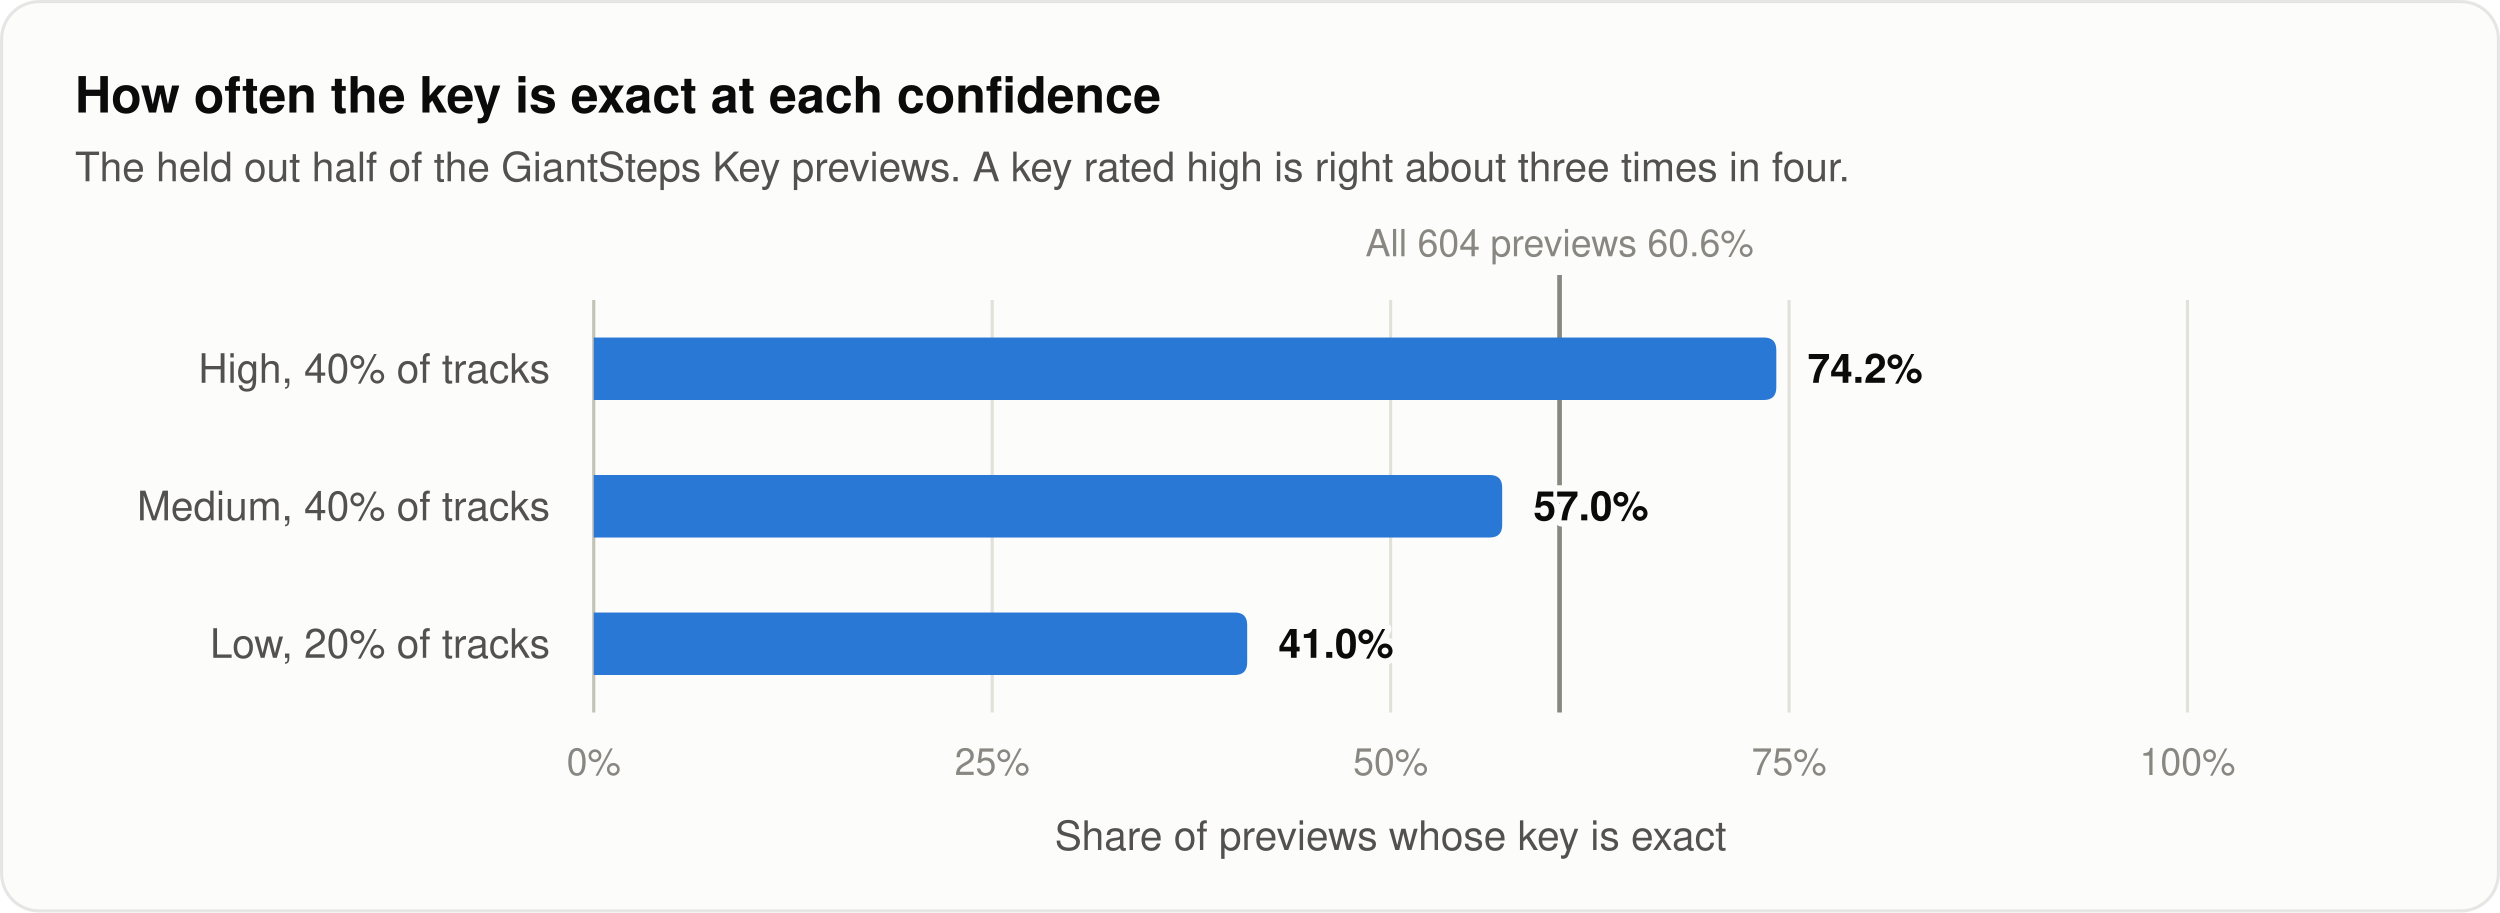
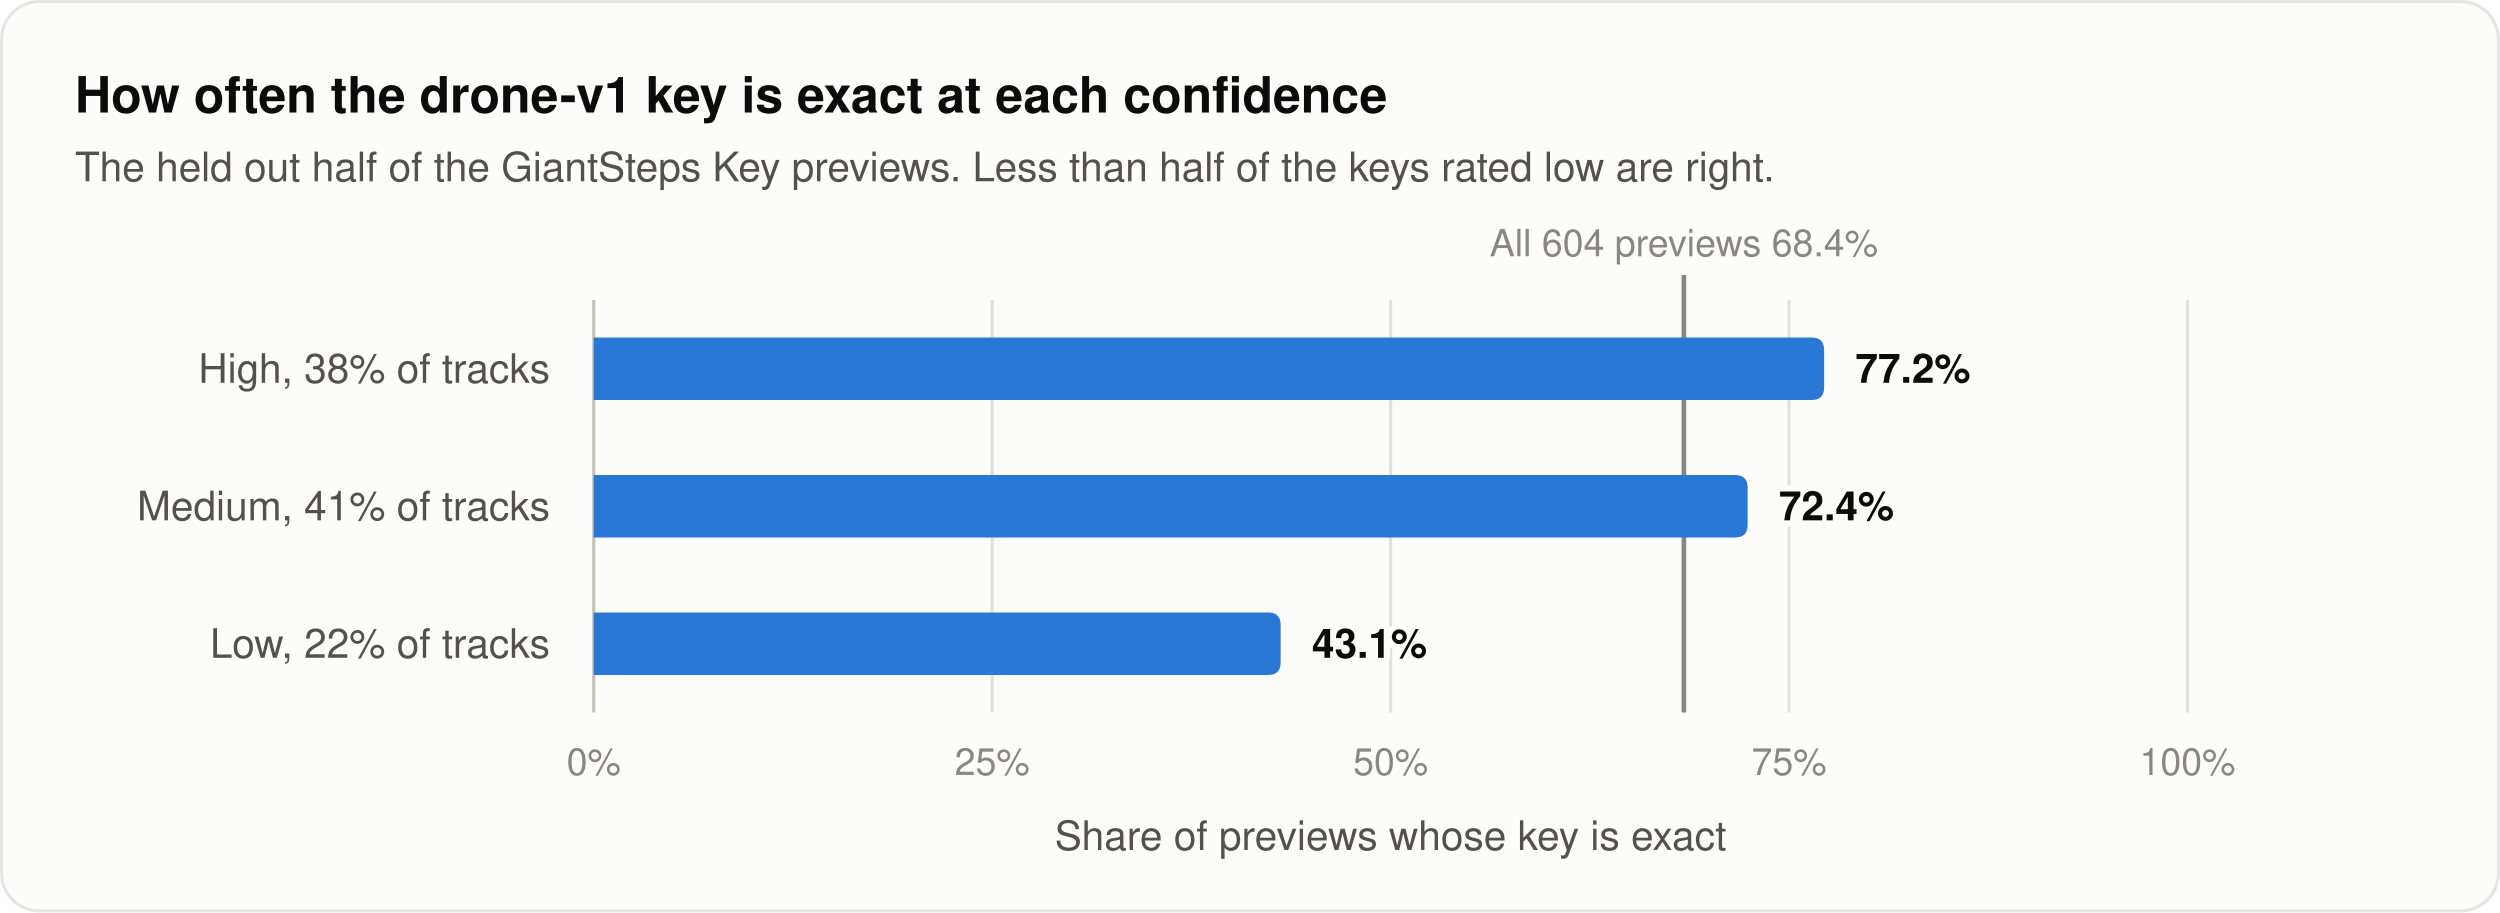
<svg xmlns="http://www.w3.org/2000/svg" width="800" height="292" viewBox="0 0 800 292" role="img" aria-labelledby="chart-title chart-desc" font-family="system-ui, -apple-system, &quot;Segoe UI&quot;, Helvetica, Arial, sans-serif">
  <style>
.surface { fill: #fcfcfb; stroke: rgba(11,11,11,0.10); }
.title { fill: #0b0b0b; font-size: 16px; font-weight: 600; }
.subtitle { fill: #52514e; font-size: 13px; }
.label { fill: #52514e; font-size: 13px; }
.value { fill: #0b0b0b; font-size: 13px; font-weight: 600; }
.tick { fill: #898781; font-size: 12px; font-variant-numeric: tabular-nums; }
.grid { stroke: #e1e0d9; stroke-width: 1; fill: none; }
.axis { stroke: #c3c2b7; stroke-width: 1; fill: none; }
.reference { stroke: #898781; stroke-width: 1.5; fill: none; }
.bracket { stroke: #52514e; stroke-width: 1.5; fill: none; }
.connector { stroke: #c3c2b7; stroke-width: 2; fill: none; stroke-linecap: round; }
.series-fill { fill: #2a78d6; }
.series-1-fill { fill: #2a78d6; }
.series-2-fill { fill: #eb6834; }
.ring { stroke: #fcfcfb; stroke-width: 2; }
.halo { stroke: #fcfcfb; stroke-width: 4px; stroke-linejoin: round; paint-order: stroke; }
@media (prefers-color-scheme: dark) {
  .surface { fill: #1a1a19; stroke: rgba(255,255,255,0.10); }
  .title, .value { fill: #f0efec; }
  .subtitle, .label { fill: #c3c2b7; }
  .grid { stroke: #2c2c2a; }
  .axis, .connector { stroke: #383835; }
  .bracket { stroke: #c3c2b7; }
  .series-fill, .series-1-fill { fill: #3987e5; }
  .series-2-fill { fill: #d95926; }
  .ring, .halo { stroke: #1a1a19; }
}
</style>
  <rect x="0.5" y="0.5" width="799" height="291" rx="12" class="surface" />
-   <text x="24" y="36" class="title" text-anchor="start">How often the key is exact at each confidence</text>
-   <text x="24" y="58" class="subtitle" text-anchor="start">The held out half of the GiantSteps Key previews. A key rated high is right about three times in four.</text>
+   <text x="24" y="36" class="title" text-anchor="start">How often the drone-v1 key is exact at each confidence</text>
+   <text x="24" y="58" class="subtitle" text-anchor="start">The held out half of the GiantSteps Key previews. Less than half of the keys rated low are right.</text>
  <line x1="190" y1="96" x2="190" y2="228" class="axis" />
  <text x="190" y="248" class="tick" text-anchor="middle">0%</text>
  <line x1="317.5" y1="96" x2="317.5" y2="228" class="grid" />
  <text x="317.5" y="248" class="tick" text-anchor="middle">25%</text>
  <line x1="445" y1="96" x2="445" y2="228" class="grid" />
  <text x="445" y="248" class="tick" text-anchor="middle">50%</text>
  <line x1="572.5" y1="96" x2="572.5" y2="228" class="grid" />
  <text x="572.5" y="248" class="tick" text-anchor="middle">75%</text>
  <line x1="700" y1="96" x2="700" y2="228" class="grid" />
  <text x="700" y="248" class="tick" text-anchor="middle">100%</text>
-   <line x1="499.06" y1="88" x2="499.06" y2="228" class="reference" />
-   <text x="499.06" y="82" class="tick halo" text-anchor="middle">All 604 previews 60.6%</text>
+   <line x1="538.84" y1="88" x2="538.84" y2="228" class="reference" />
+   <text x="538.84" y="82" class="tick halo" text-anchor="middle">All 604 previews 68.4%</text>
  <text x="445" y="272" class="label" text-anchor="middle">Share of previews whose key is exact</text>
-   <text x="176" y="122.5" class="label" text-anchor="end">High, 40% of tracks</text>
-   <path class="series-fill" d="M190,108 H564.42 Q568.42,108 568.42,112 V124 Q568.42,128 564.42,128 H190 Z" />
-   <text x="578.42" y="122.5" class="value halo" text-anchor="start">74.2%</text>
-   <text x="176" y="166.5" class="label" text-anchor="end">Medium, 40% of tracks</text>
-   <path class="series-fill" d="M190,152 H476.7 Q480.7,152 480.7,156 V168 Q480.7,172 476.7,172 H190 Z" />
-   <text x="490.7" y="166.5" class="value halo" text-anchor="start">57.0%</text>
-   <text x="176" y="210.5" class="label" text-anchor="end">Low, 20% of tracks</text>
-   <path class="series-fill" d="M190,196 H395.1 Q399.1,196 399.1,200 V212 Q399.1,216 395.1,216 H190 Z" />
-   <text x="409.1" y="210.5" class="value halo" text-anchor="start">41.0%</text>
+   <text x="176" y="122.5" class="label" text-anchor="end">High, 38% of tracks</text>
+   <path class="series-fill" d="M190,108 H579.72 Q583.72,108 583.72,112 V124 Q583.72,128 579.72,128 H190 Z" />
+   <text x="593.72" y="122.5" class="value halo" text-anchor="start">77.2%</text>
+   <text x="176" y="166.5" class="label" text-anchor="end">Medium, 41% of tracks</text>
+   <path class="series-fill" d="M190,152 H555.24 Q559.24,152 559.24,156 V168 Q559.24,172 555.24,172 H190 Z" />
+   <text x="569.24" y="166.5" class="value halo" text-anchor="start">72.4%</text>
+   <text x="176" y="210.5" class="label" text-anchor="end">Low, 22% of tracks</text>
+   <path class="series-fill" d="M190,196 H405.81 Q409.81,196 409.81,200 V212 Q409.81,216 405.81,216 H190 Z" />
+   <text x="419.81" y="210.5" class="value halo" text-anchor="start">43.1%</text>
</svg>
